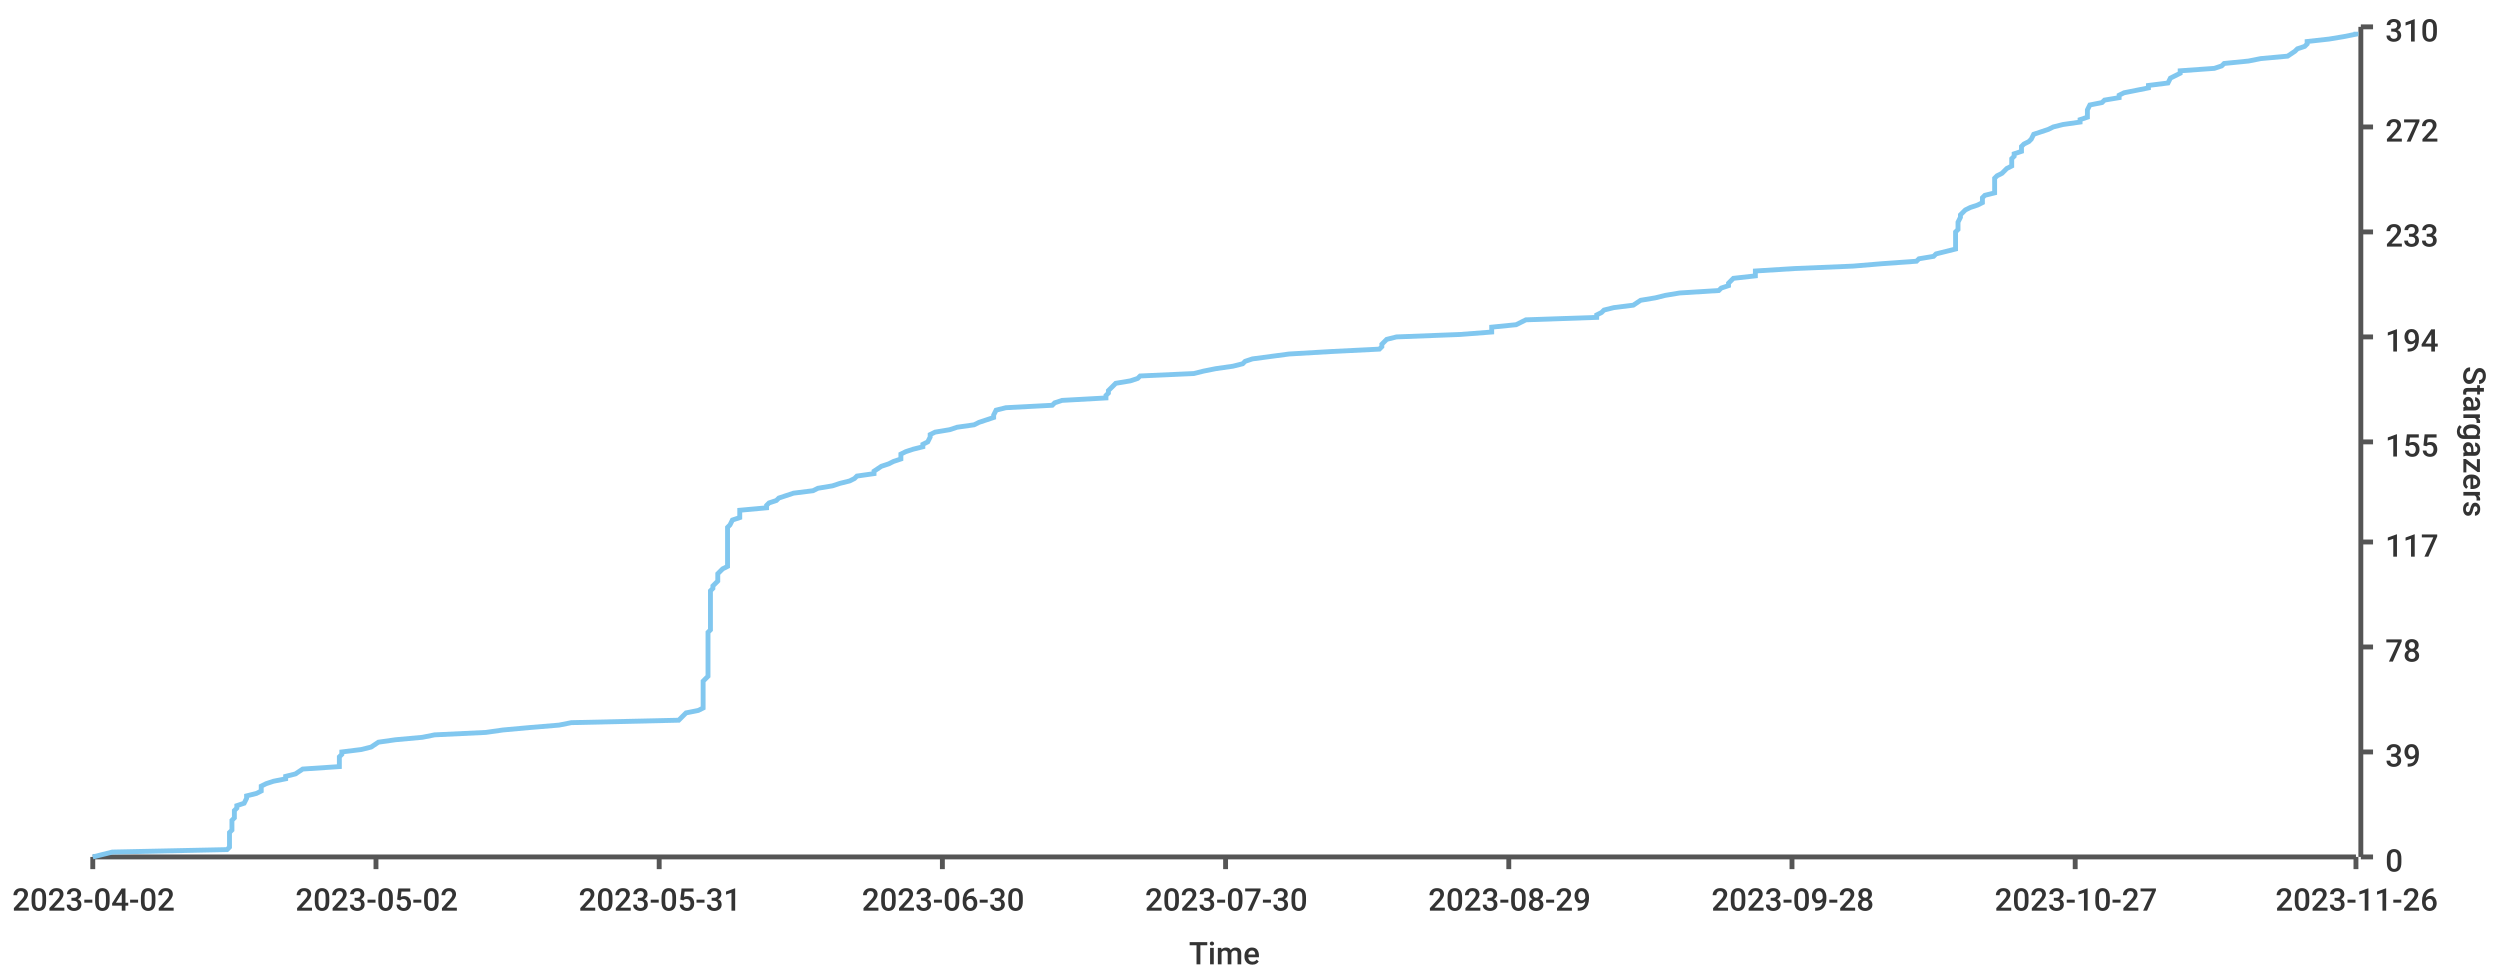
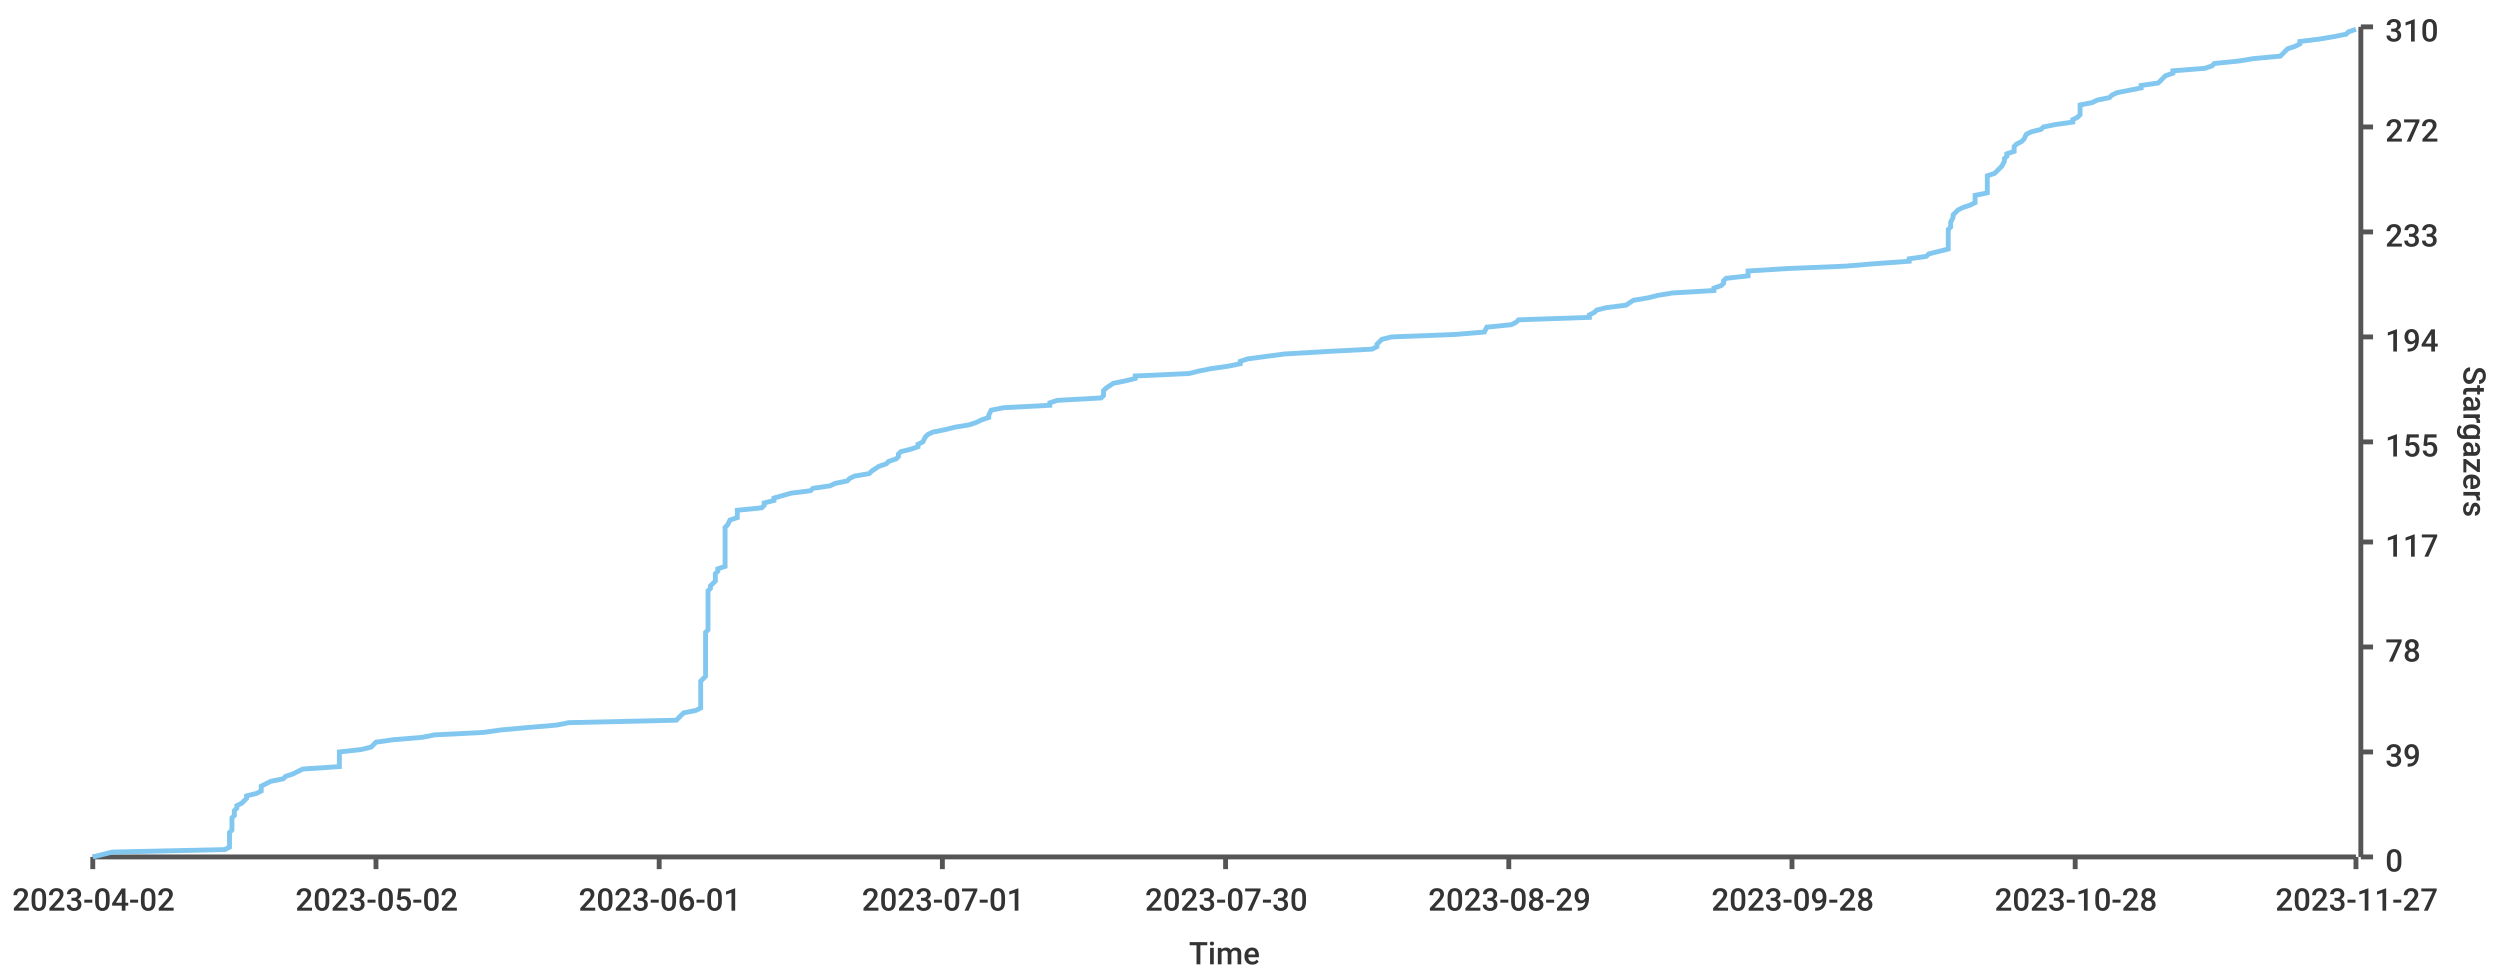
<svg xmlns="http://www.w3.org/2000/svg" width="1024" height="400">\n<path d="M 0 0 L 1024 0 L 1024 400 L 0 400 L 0 0" style="stroke-width:0;stroke:rgba(255,255,255,1.0);fill:rgba(255,255,255,1.0)" />
  <path d="M 38 11 L 965 11 L 965 351 L 38 351 L 38 11" style="stroke-width:0;stroke:rgba(255,255,255,1.0);fill:rgba(255,255,255,1.0)" />
  <path d="M 38 351 L 965 351" style="stroke-width:2;stroke:rgba(85,85,85,1.0);fill:none" />
  <path d="M 38 351 L 38 356" style="stroke-width:2;stroke:rgba(85,85,85,1.0);fill:none" />
  <text x="5" y="373" style="stroke-width:0;stroke:none;fill:rgba(51,51,51,1.0);font-size:12.8px;font-family:'Roboto Medium',sans-serif">2023-04-02</text>
  <path d="M 154 351 L 154 356" style="stroke-width:2;stroke:rgba(85,85,85,1.0);fill:none" />
  <text x="121" y="373" style="stroke-width:0;stroke:none;fill:rgba(51,51,51,1.0);font-size:12.8px;font-family:'Roboto Medium',sans-serif">2023-05-02</text>
  <path d="M 270 351 L 270 356" style="stroke-width:2;stroke:rgba(85,85,85,1.0);fill:none" />
-   <text x="237" y="373" style="stroke-width:0;stroke:none;fill:rgba(51,51,51,1.0);font-size:12.8px;font-family:'Roboto Medium',sans-serif">2023-05-31</text>
+   <text x="237" y="373" style="stroke-width:0;stroke:none;fill:rgba(51,51,51,1.0);font-size:12.8px;font-family:'Roboto Medium',sans-serif">2023-06-01</text>
  <path d="M 386 351 L 386 356" style="stroke-width:2;stroke:rgba(85,85,85,1.0);fill:none" />
-   <text x="353" y="373" style="stroke-width:0;stroke:none;fill:rgba(51,51,51,1.0);font-size:12.8px;font-family:'Roboto Medium',sans-serif">2023-06-30</text>
+   <text x="353" y="373" style="stroke-width:0;stroke:none;fill:rgba(51,51,51,1.0);font-size:12.8px;font-family:'Roboto Medium',sans-serif">2023-07-01</text>
  <path d="M 502 351 L 502 356" style="stroke-width:2;stroke:rgba(85,85,85,1.0);fill:none" />
  <text x="469" y="373" style="stroke-width:0;stroke:none;fill:rgba(51,51,51,1.0);font-size:12.8px;font-family:'Roboto Medium',sans-serif">2023-07-30</text>
  <path d="M 618 351 L 618 356" style="stroke-width:2;stroke:rgba(85,85,85,1.0);fill:none" />
  <text x="585" y="373" style="stroke-width:0;stroke:none;fill:rgba(51,51,51,1.0);font-size:12.8px;font-family:'Roboto Medium',sans-serif">2023-08-29</text>
  <path d="M 734 351 L 734 356" style="stroke-width:2;stroke:rgba(85,85,85,1.0);fill:none" />
  <text x="701" y="373" style="stroke-width:0;stroke:none;fill:rgba(51,51,51,1.0);font-size:12.8px;font-family:'Roboto Medium',sans-serif">2023-09-28</text>
  <path d="M 850 351 L 850 356" style="stroke-width:2;stroke:rgba(85,85,85,1.0);fill:none" />
-   <text x="817" y="373" style="stroke-width:0;stroke:none;fill:rgba(51,51,51,1.0);font-size:12.8px;font-family:'Roboto Medium',sans-serif">2023-10-27</text>
+   <text x="817" y="373" style="stroke-width:0;stroke:none;fill:rgba(51,51,51,1.0);font-size:12.8px;font-family:'Roboto Medium',sans-serif">2023-10-28</text>
  <path d="M 965 351 L 965 356" style="stroke-width:2;stroke:rgba(85,85,85,1.0);fill:none" />
-   <text x="932" y="373" style="stroke-width:0;stroke:none;fill:rgba(51,51,51,1.0);font-size:12.8px;font-family:'Roboto Medium',sans-serif">2023-11-26</text>
+   <text x="932" y="373" style="stroke-width:0;stroke:none;fill:rgba(51,51,51,1.0);font-size:12.8px;font-family:'Roboto Medium',sans-serif">2023-11-27</text>
  <text x="487" y="395" style="stroke-width:0;stroke:none;fill:rgba(51,51,51,1.0);font-size:12.8px;font-family:'Roboto Medium',sans-serif">Time</text>
  <path d="M 967 351 L 967 11" style="stroke-width:2;stroke:rgba(85,85,85,1.0);fill:none" />
  <path d="M 967 351 L 972 351" style="stroke-width:2;stroke:rgba(85,85,85,1.0);fill:none" />
  <text x="977" y="357" style="stroke-width:0;stroke:none;fill:rgba(51,51,51,1.0);font-size:12.8px;font-family:'Roboto Medium',sans-serif">0</text>
  <path d="M 967 308 L 972 308" style="stroke-width:2;stroke:rgba(85,85,85,1.0);fill:none" />
  <text x="977" y="314" style="stroke-width:0;stroke:none;fill:rgba(51,51,51,1.0);font-size:12.8px;font-family:'Roboto Medium',sans-serif">39</text>
  <path d="M 967 265 L 972 265" style="stroke-width:2;stroke:rgba(85,85,85,1.0);fill:none" />
  <text x="977" y="271" style="stroke-width:0;stroke:none;fill:rgba(51,51,51,1.0);font-size:12.8px;font-family:'Roboto Medium',sans-serif">78</text>
  <path d="M 967 222 L 972 222" style="stroke-width:2;stroke:rgba(85,85,85,1.0);fill:none" />
  <text x="977" y="228" style="stroke-width:0;stroke:none;fill:rgba(51,51,51,1.0);font-size:12.8px;font-family:'Roboto Medium',sans-serif">117</text>
  <path d="M 967 181 L 972 181" style="stroke-width:2;stroke:rgba(85,85,85,1.0);fill:none" />
  <text x="977" y="187" style="stroke-width:0;stroke:none;fill:rgba(51,51,51,1.0);font-size:12.8px;font-family:'Roboto Medium',sans-serif">155</text>
  <path d="M 967 138 L 972 138" style="stroke-width:2;stroke:rgba(85,85,85,1.0);fill:none" />
  <text x="977" y="144" style="stroke-width:0;stroke:none;fill:rgba(51,51,51,1.0);font-size:12.8px;font-family:'Roboto Medium',sans-serif">194</text>
  <path d="M 967 95 L 972 95" style="stroke-width:2;stroke:rgba(85,85,85,1.0);fill:none" />
  <text x="977" y="101" style="stroke-width:0;stroke:none;fill:rgba(51,51,51,1.0);font-size:12.8px;font-family:'Roboto Medium',sans-serif">233</text>
  <path d="M 967 52 L 972 52" style="stroke-width:2;stroke:rgba(85,85,85,1.0);fill:none" />
  <text x="977" y="58" style="stroke-width:0;stroke:none;fill:rgba(51,51,51,1.0);font-size:12.8px;font-family:'Roboto Medium',sans-serif">272</text>
  <path d="M 967 11 L 972 11" style="stroke-width:2;stroke:rgba(85,85,85,1.0);fill:none" />
  <text x="977" y="17" style="stroke-width:0;stroke:none;fill:rgba(51,51,51,1.0);font-size:12.8px;font-family:'Roboto Medium',sans-serif">310</text>
  <text x="1009" y="150" style="stroke-width:0;stroke:none;fill:rgba(51,51,51,1.0);font-size:12.8px;font-family:'Roboto Medium',sans-serif" transform="rotate(90.00,1009,150)">Stargazers</text>
-   <path d="M 38 351 L 46 349 L 93 348 L 94 347 L 94 346 L 94 345 L 94 344 L 94 343 L 94 342 L 94 341 L 95 340 L 95 338 L 95 337 L 95 336 L 96 335 L 96 334 L 96 333 L 96 332 L 97 331 L 97 330 L 100 329 L 101 327 L 101 326 L 105 325 L 107 324 L 107 323 L 107 322 L 109 321 L 112 320 L 117 319 L 117 318 L 121 317 L 124 315 L 139 314 L 139 313 L 139 312 L 139 311 L 139 310 L 140 309 L 140 308 L 148 307 L 152 306 L 155 304 L 162 303 L 173 302 L 178 301 L 199 300 L 206 299 L 217 298 L 229 297 L 234 296 L 278 295 L 280 293 L 281 292 L 286 291 L 288 290 L 288 289 L 288 288 L 288 287 L 288 286 L 288 285 L 288 284 L 288 283 L 288 281 L 288 280 L 288 279 L 289 278 L 290 277 L 290 276 L 290 275 L 290 274 L 290 273 L 290 272 L 290 270 L 290 269 L 290 268 L 290 267 L 290 266 L 290 265 L 290 264 L 290 263 L 290 262 L 290 261 L 290 259 L 291 258 L 291 257 L 291 256 L 291 255 L 291 254 L 291 253 L 291 252 L 291 251 L 291 250 L 291 249 L 291 247 L 291 246 L 291 245 L 291 244 L 291 243 L 291 242 L 292 241 L 292 240 L 293 239 L 294 238 L 294 236 L 294 235 L 295 234 L 296 233 L 298 232 L 298 231 L 298 230 L 298 229 L 298 228 L 298 227 L 298 225 L 298 224 L 298 223 L 298 222 L 298 221 L 298 220 L 298 219 L 298 218 L 298 217 L 298 216 L 299 215 L 300 213 L 303 212 L 303 211 L 303 210 L 303 209 L 314 208 L 314 207 L 315 206 L 318 205 L 319 204 L 325 202 L 333 201 L 335 200 L 341 199 L 344 198 L 348 197 L 350 196 L 351 195 L 358 194 L 358 193 L 361 191 L 364 190 L 366 189 L 369 188 L 369 187 L 369 186 L 371 185 L 374 184 L 378 183 L 378 182 L 380 181 L 381 179 L 381 178 L 383 177 L 389 176 L 392 175 L 399 174 L 401 173 L 404 172 L 407 171 L 407 170 L 408 168 L 412 167 L 431 166 L 432 165 L 435 164 L 453 163 L 453 162 L 454 161 L 454 160 L 455 159 L 457 157 L 463 156 L 466 155 L 467 154 L 489 153 L 493 152 L 498 151 L 505 150 L 509 149 L 510 148 L 513 147 L 528 145 L 545 144 L 565 143 L 566 142 L 566 141 L 567 140 L 568 139 L 572 138 L 598 137 L 611 136 L 611 134 L 621 133 L 623 132 L 625 131 L 654 130 L 654 129 L 656 128 L 657 127 L 661 126 L 669 125 L 672 123 L 678 122 L 682 121 L 688 120 L 704 119 L 705 118 L 708 117 L 708 116 L 709 115 L 710 114 L 719 113 L 719 111 L 735 110 L 759 109 L 771 108 L 785 107 L 786 106 L 792 105 L 793 104 L 797 103 L 801 102 L 801 100 L 801 99 L 801 98 L 801 97 L 801 96 L 801 95 L 802 94 L 802 93 L 802 92 L 802 91 L 803 89 L 803 88 L 804 87 L 805 86 L 807 85 L 810 84 L 812 83 L 812 82 L 812 81 L 813 80 L 817 79 L 817 77 L 817 76 L 817 75 L 817 74 L 817 73 L 818 72 L 820 71 L 821 70 L 822 69 L 824 68 L 824 66 L 824 65 L 825 64 L 825 63 L 828 62 L 828 61 L 828 60 L 829 59 L 831 58 L 832 57 L 833 55 L 836 54 L 839 53 L 841 52 L 845 51 L 852 50 L 852 49 L 855 48 L 855 47 L 855 46 L 855 45 L 856 43 L 861 42 L 862 41 L 868 40 L 868 39 L 870 38 L 875 37 L 880 36 L 880 35 L 888 34 L 889 32 L 891 31 L 893 30 L 893 29 L 907 28 L 910 27 L 911 26 L 921 25 L 926 24 L 937 23 L 940 21 L 941 20 L 944 19 L 945 18 L 945 17 L 954 16 L 960 15 L 965 14 L 965 13" style="stroke-width:2;stroke:rgba(129,199,239,1.0);fill:none" />
+   <path d="M 38 351 L 46 349 L 92 348 L 94 347 L 94 346 L 94 345 L 94 344 L 94 343 L 94 342 L 94 341 L 95 340 L 95 338 L 95 337 L 95 336 L 95 335 L 96 334 L 96 333 L 96 332 L 97 331 L 97 330 L 99 329 L 101 327 L 101 326 L 105 325 L 107 324 L 107 323 L 107 322 L 109 321 L 111 320 L 116 319 L 117 318 L 120 317 L 124 315 L 139 314 L 139 313 L 139 312 L 139 311 L 139 310 L 139 309 L 139 308 L 148 307 L 152 306 L 154 304 L 161 303 L 173 302 L 178 301 L 198 300 L 205 299 L 216 298 L 228 297 L 233 296 L 277 295 L 279 293 L 280 292 L 285 291 L 287 290 L 287 289 L 287 288 L 287 287 L 287 286 L 287 285 L 287 284 L 287 283 L 287 281 L 287 280 L 287 279 L 288 278 L 289 277 L 289 276 L 289 275 L 289 274 L 289 273 L 289 272 L 289 270 L 289 269 L 289 268 L 289 267 L 289 266 L 289 265 L 289 264 L 289 263 L 289 262 L 289 261 L 289 259 L 290 258 L 290 257 L 290 256 L 290 255 L 290 254 L 290 253 L 290 252 L 290 251 L 290 250 L 290 249 L 290 247 L 290 246 L 290 245 L 290 244 L 290 243 L 290 242 L 291 241 L 291 240 L 292 239 L 293 238 L 293 236 L 293 235 L 294 234 L 294 233 L 297 232 L 297 231 L 297 230 L 297 229 L 297 228 L 297 227 L 297 225 L 297 224 L 297 223 L 297 222 L 297 221 L 297 220 L 297 219 L 297 218 L 297 217 L 297 216 L 298 215 L 299 213 L 302 212 L 302 211 L 302 210 L 302 209 L 312 208 L 313 207 L 313 206 L 317 205 L 317 204 L 324 202 L 332 201 L 333 200 L 340 199 L 342 198 L 347 197 L 348 196 L 350 195 L 356 194 L 357 193 L 360 191 L 363 190 L 364 189 L 367 188 L 368 187 L 368 186 L 369 185 L 373 184 L 376 183 L 376 182 L 378 181 L 379 179 L 380 178 L 382 177 L 387 176 L 391 175 L 397 174 L 400 173 L 402 172 L 405 171 L 405 170 L 406 168 L 411 167 L 430 166 L 430 165 L 433 164 L 451 163 L 452 162 L 452 161 L 452 160 L 453 159 L 456 157 L 461 156 L 465 155 L 465 154 L 487 153 L 491 152 L 496 151 L 503 150 L 508 149 L 508 148 L 511 147 L 526 145 L 543 144 L 562 143 L 564 142 L 564 141 L 565 140 L 566 139 L 570 138 L 596 137 L 608 136 L 609 134 L 619 133 L 621 132 L 622 131 L 651 130 L 651 129 L 653 128 L 654 127 L 658 126 L 666 125 L 669 123 L 675 122 L 679 121 L 685 120 L 702 119 L 702 118 L 705 117 L 706 116 L 706 115 L 707 114 L 716 113 L 716 111 L 732 110 L 756 109 L 768 108 L 782 107 L 782 106 L 789 105 L 790 104 L 794 103 L 798 102 L 798 100 L 798 99 L 798 98 L 798 97 L 798 96 L 798 95 L 798 94 L 799 93 L 799 92 L 799 91 L 800 89 L 800 88 L 801 87 L 802 86 L 804 85 L 807 84 L 809 83 L 809 82 L 809 81 L 809 80 L 814 79 L 814 77 L 814 76 L 814 75 L 814 74 L 814 73 L 814 72 L 817 71 L 818 70 L 819 69 L 820 68 L 821 66 L 821 65 L 822 64 L 822 63 L 825 62 L 825 61 L 825 60 L 826 59 L 828 58 L 829 57 L 830 55 L 832 54 L 836 53 L 837 52 L 842 51 L 849 50 L 849 49 L 851 48 L 852 47 L 852 46 L 852 45 L 852 43 L 857 42 L 859 41 L 864 40 L 865 39 L 867 38 L 872 37 L 877 36 L 877 35 L 884 34 L 886 32 L 887 31 L 890 30 L 890 29 L 903 28 L 906 27 L 907 26 L 917 25 L 923 24 L 934 23 L 936 21 L 937 20 L 940 19 L 942 18 L 942 17 L 950 16 L 956 15 L 961 14 L 962 13 L 965 12" style="stroke-width:2;stroke:rgba(129,199,239,1.0);fill:none" />
</svg>
